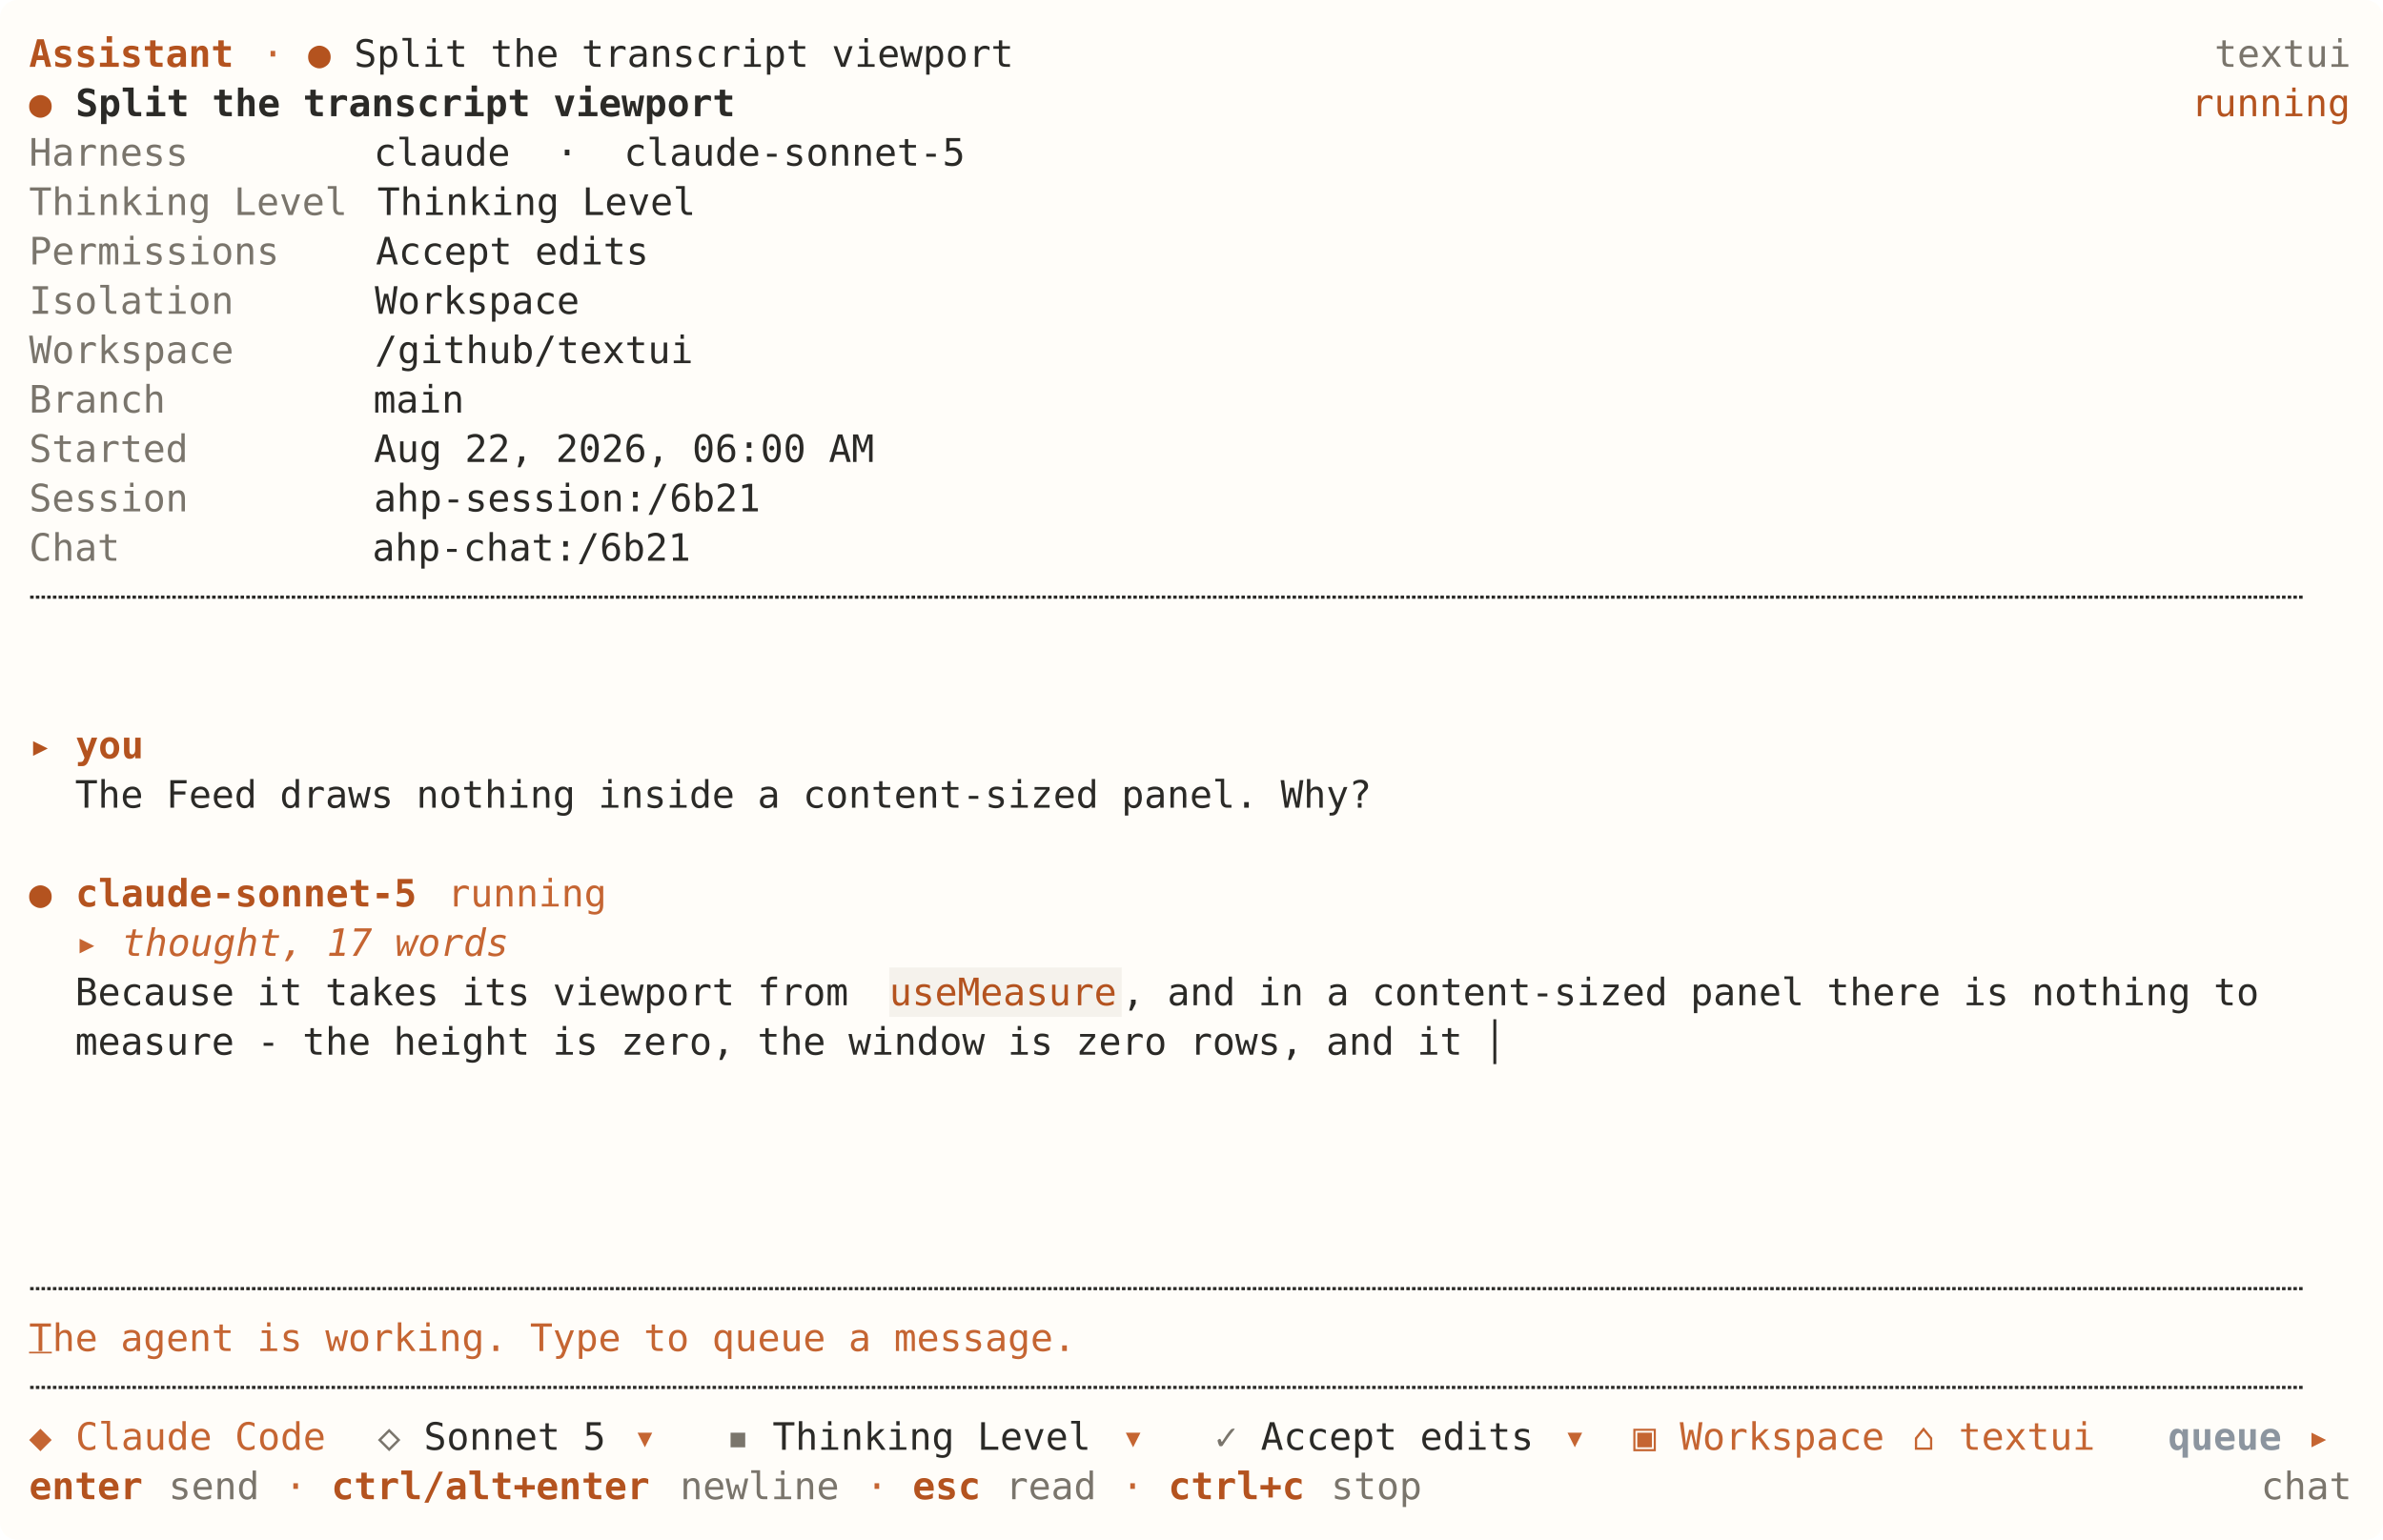
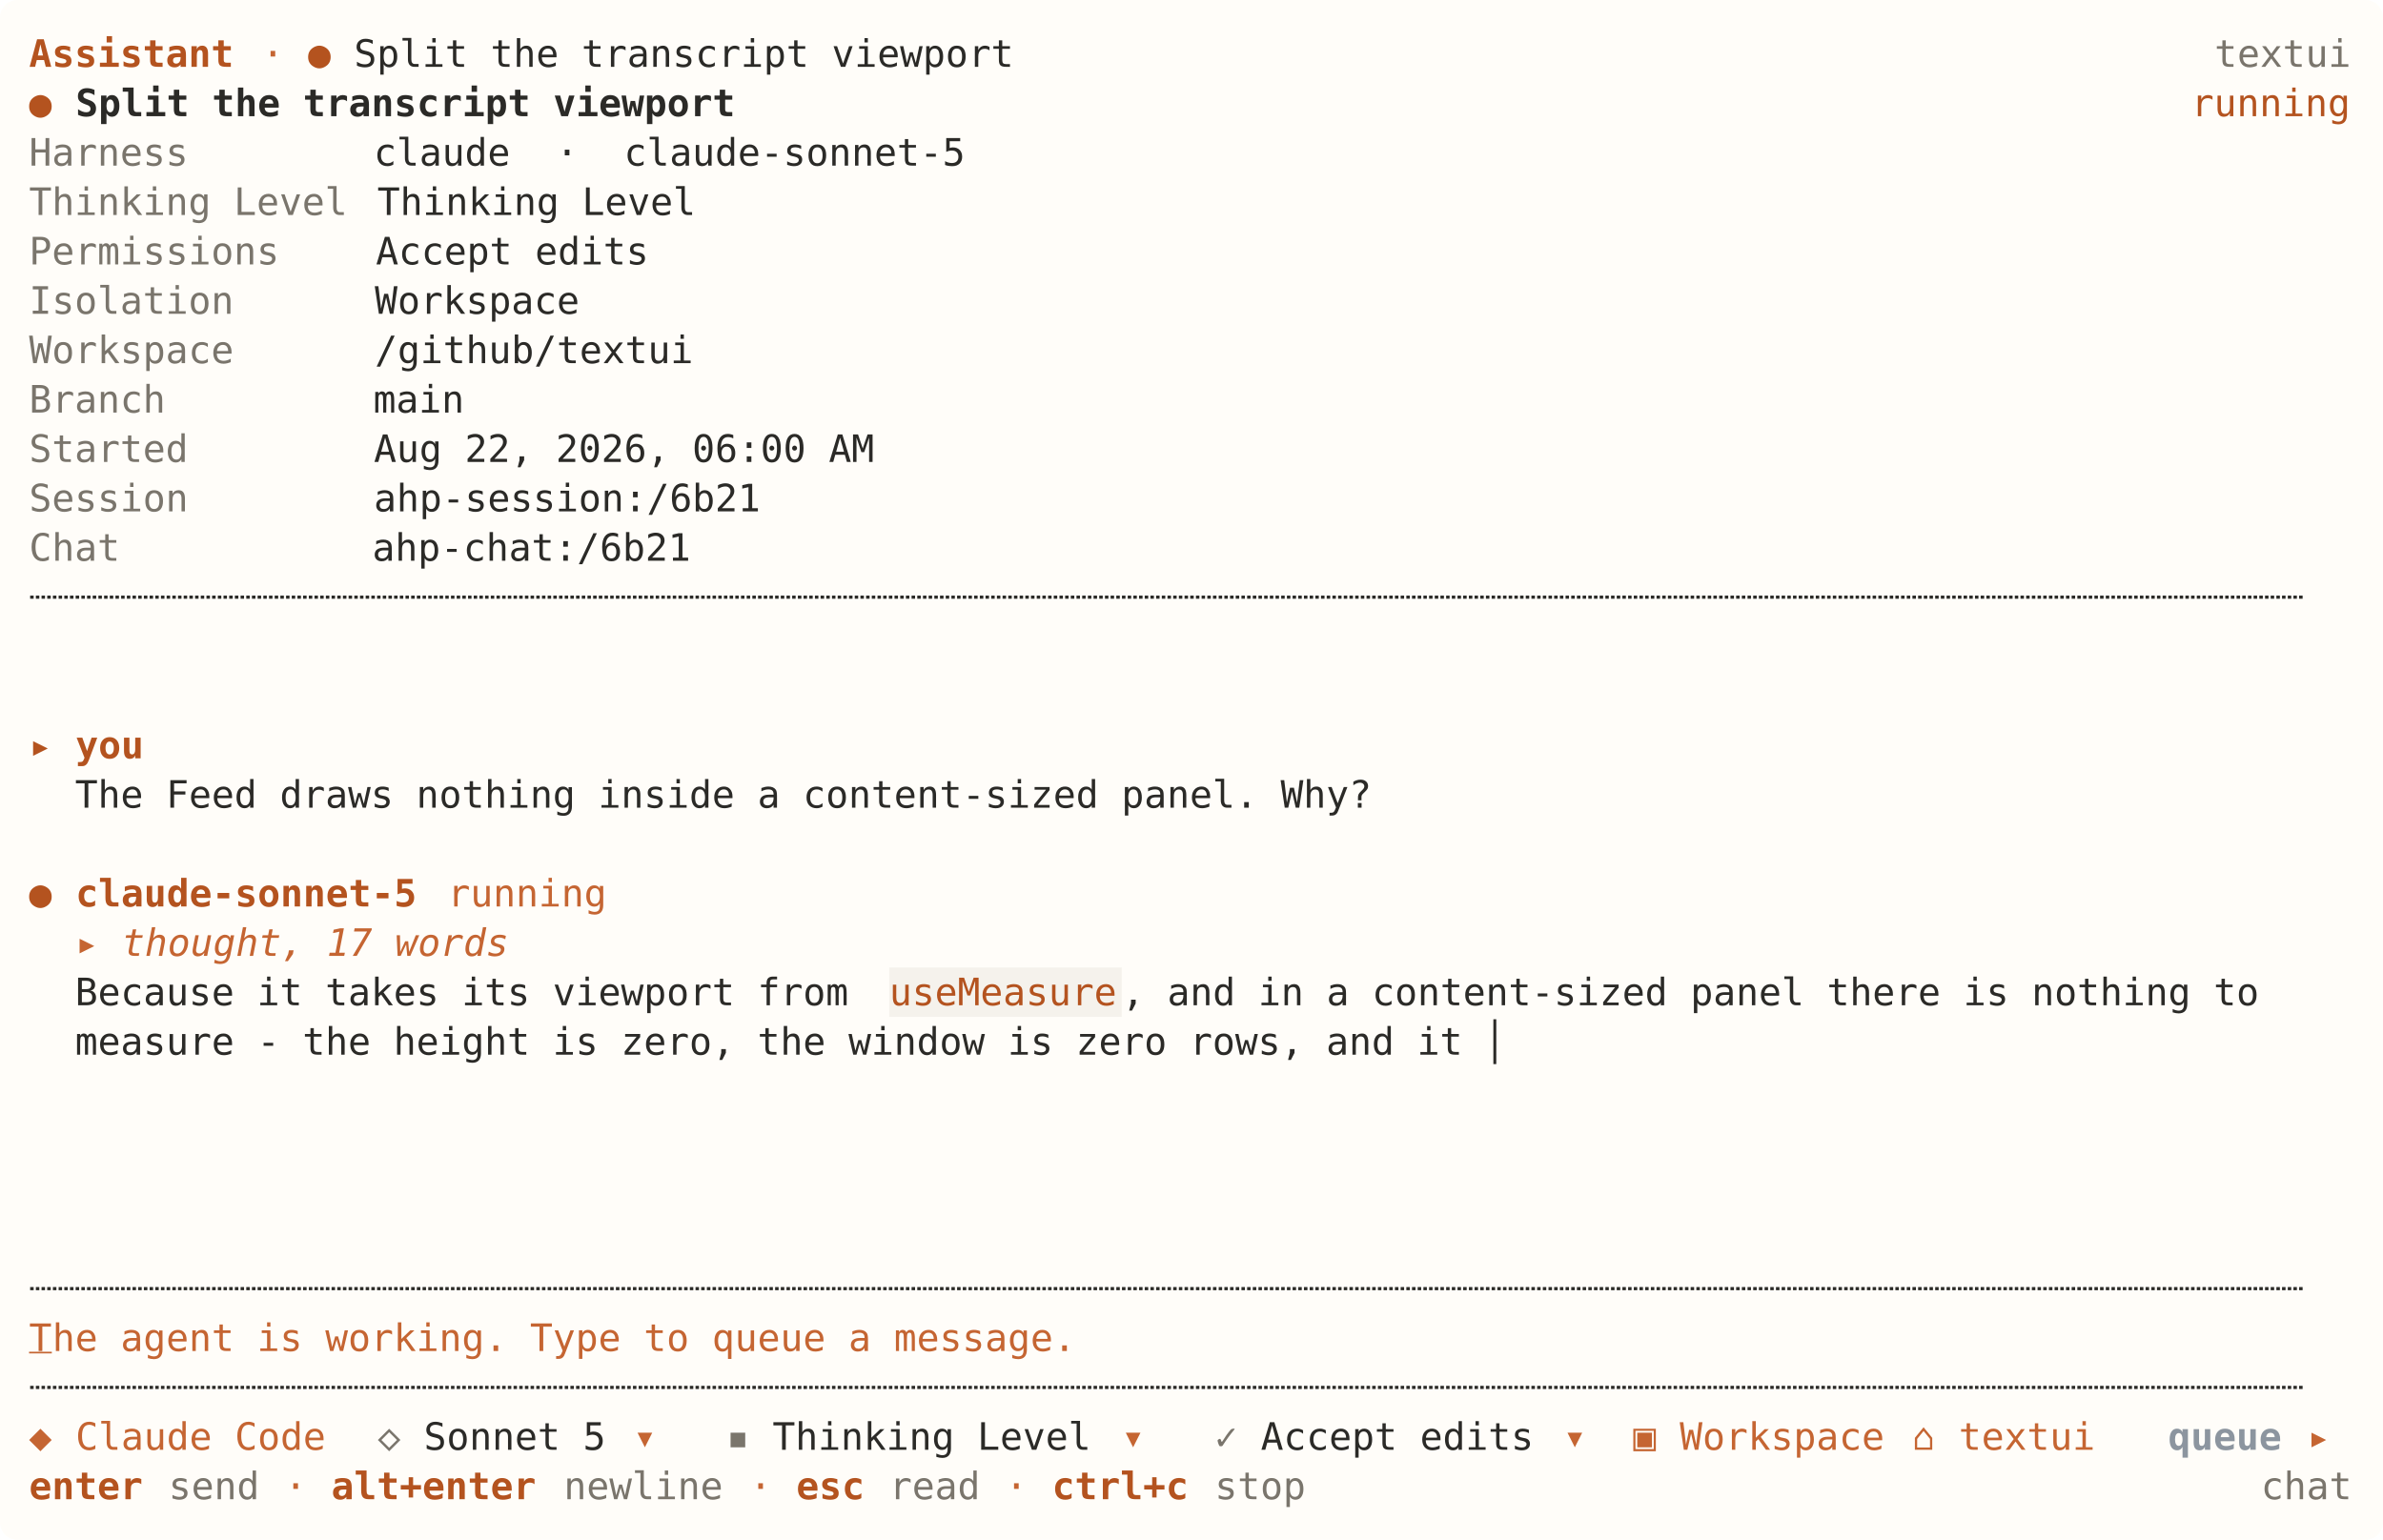
<svg xmlns="http://www.w3.org/2000/svg" width="820" height="530" viewBox="0 0 820 530" font-family="ui-monospace, SFMono-Regular, 'SF Mono', Menlo, Consolas, 'DejaVu Sans Mono', monospace" font-size="13px">
  <rect width="820" height="530" rx="6" fill="#fffdf9" />
  <rect x="306" y="333" width="80" height="17" fill="#f5f2ec" />
  <text x="10" y="23" fill="#b4531f" font-weight="bold" textLength="72" lengthAdjust="spacing" xml:space="preserve">Assistant</text>
  <text x="90" y="23" fill="#c56532" textLength="8" lengthAdjust="spacing" xml:space="preserve">·</text>
  <text x="106" y="23" fill="#b4531f" textLength="8" lengthAdjust="spacingAndGlyphs" xml:space="preserve">●</text>
  <text x="114" y="23" fill="#2b2a27" textLength="648" lengthAdjust="spacing" xml:space="preserve"> Split the transcript viewport                                                   </text>
  <text x="762" y="23" fill="#7a756c" textLength="48" lengthAdjust="spacing" xml:space="preserve">textui</text>
  <text x="10" y="40" fill="#b4531f" textLength="8" lengthAdjust="spacingAndGlyphs" xml:space="preserve">●</text>
  <text x="26" y="40" fill="#2b2a27" font-weight="bold" textLength="232" lengthAdjust="spacing" xml:space="preserve">Split the transcript viewport</text>
  <text x="754" y="40" fill="#b4531f" textLength="56" lengthAdjust="spacing" xml:space="preserve">running</text>
  <text x="10" y="57" fill="#7a756c" textLength="56" lengthAdjust="spacing" xml:space="preserve">Harness</text>
  <text x="66" y="57" fill="#2b2a27" textLength="272" lengthAdjust="spacing" xml:space="preserve">        claude  ·  claude-sonnet-5</text>
  <text x="10" y="74" fill="#7a756c" textLength="112" lengthAdjust="spacing" xml:space="preserve">Thinking Level</text>
  <text x="122" y="74" fill="#2b2a27" textLength="120" lengthAdjust="spacing" xml:space="preserve"> Thinking Level</text>
  <text x="10" y="91" fill="#7a756c" textLength="88" lengthAdjust="spacing" xml:space="preserve">Permissions</text>
  <text x="98" y="91" fill="#2b2a27" textLength="128" lengthAdjust="spacing" xml:space="preserve">    Accept edits</text>
  <text x="10" y="108" fill="#7a756c" textLength="72" lengthAdjust="spacing" xml:space="preserve">Isolation</text>
  <text x="82" y="108" fill="#2b2a27" textLength="120" lengthAdjust="spacing" xml:space="preserve">      Workspace</text>
  <text x="10" y="125" fill="#7a756c" textLength="72" lengthAdjust="spacing" xml:space="preserve">Workspace</text>
  <text x="82" y="125" fill="#2b2a27" textLength="160" lengthAdjust="spacing" xml:space="preserve">      /github/textui</text>
  <text x="10" y="142" fill="#7a756c" textLength="48" lengthAdjust="spacing" xml:space="preserve">Branch</text>
  <text x="58" y="142" fill="#2b2a27" textLength="104" lengthAdjust="spacing" xml:space="preserve">         main</text>
  <text x="10" y="159" fill="#7a756c" textLength="56" lengthAdjust="spacing" xml:space="preserve">Started</text>
  <text x="66" y="159" fill="#2b2a27" textLength="240" lengthAdjust="spacing" xml:space="preserve">        Aug 22, 2026, 06:00 AM</text>
  <text x="10" y="176" fill="#7a756c" textLength="56" lengthAdjust="spacing" xml:space="preserve">Session</text>
  <text x="66" y="176" fill="#2b2a27" textLength="200" lengthAdjust="spacing" xml:space="preserve">        ahp-session:/6b21</text>
  <text x="10" y="193" fill="#7a756c" textLength="32" lengthAdjust="spacing" xml:space="preserve">Chat</text>
  <text x="42" y="193" fill="#2b2a27" textLength="200" lengthAdjust="spacing" xml:space="preserve">           ahp-chat:/6b21</text>
  <text x="10" y="210" fill="#2b2a27" textLength="800" lengthAdjust="spacingAndGlyphs" xml:space="preserve">┈┈┈┈┈┈┈┈┈┈┈┈┈┈┈┈┈┈┈┈┈┈┈┈┈┈┈┈┈┈┈┈┈┈┈┈┈┈┈┈┈┈┈┈┈┈┈┈┈┈┈┈┈┈┈┈┈┈┈┈┈┈┈┈┈┈┈┈┈┈┈┈┈┈┈┈┈┈┈┈┈┈┈┈┈┈┈┈┈┈┈┈┈┈┈┈┈┈┈┈</text>
  <text x="10" y="261" fill="#b4531f" textLength="8" lengthAdjust="spacingAndGlyphs" xml:space="preserve">▸</text>
  <text x="26" y="261" fill="#b4531f" font-weight="bold" textLength="24" lengthAdjust="spacing" xml:space="preserve">you</text>
  <text x="18" y="278" fill="#2b2a27" textLength="464" lengthAdjust="spacing" xml:space="preserve"> The Feed draws nothing inside a content-sized panel. Why?</text>
  <text x="10" y="312" fill="#b4531f" textLength="8" lengthAdjust="spacingAndGlyphs" xml:space="preserve">●</text>
  <text x="26" y="312" fill="#b4531f" font-weight="bold" textLength="120" lengthAdjust="spacing" xml:space="preserve">claude-sonnet-5</text>
  <text x="154" y="312" fill="#c56532" textLength="56" lengthAdjust="spacing" xml:space="preserve">running</text>
  <text x="26" y="329" fill="#c56532" textLength="8" lengthAdjust="spacingAndGlyphs" xml:space="preserve">▸</text>
  <text x="42" y="329" fill="#c56532" font-style="italic" textLength="136" lengthAdjust="spacing" xml:space="preserve">thought, 17 words</text>
  <text x="18" y="346" fill="#2b2a27" textLength="288" lengthAdjust="spacing" xml:space="preserve"> Because it takes its viewport from </text>
  <text x="306" y="346" fill="#b4531f" textLength="80" lengthAdjust="spacing" xml:space="preserve">useMeasure</text>
  <text x="386" y="346" fill="#2b2a27" textLength="400" lengthAdjust="spacing" xml:space="preserve">, and in a content-sized panel there is nothing to</text>
  <text x="18" y="363" fill="#2b2a27" textLength="496" lengthAdjust="spacing" xml:space="preserve"> measure - the height is zero, the window is zero rows, and it</text>
  <text x="514" y="363" fill="#2b2a27" textLength="8" lengthAdjust="spacingAndGlyphs" xml:space="preserve">▏</text>
  <text x="10" y="448" fill="#2b2a27" textLength="800" lengthAdjust="spacingAndGlyphs" xml:space="preserve">┈┈┈┈┈┈┈┈┈┈┈┈┈┈┈┈┈┈┈┈┈┈┈┈┈┈┈┈┈┈┈┈┈┈┈┈┈┈┈┈┈┈┈┈┈┈┈┈┈┈┈┈┈┈┈┈┈┈┈┈┈┈┈┈┈┈┈┈┈┈┈┈┈┈┈┈┈┈┈┈┈┈┈┈┈┈┈┈┈┈┈┈┈┈┈┈┈┈┈┈</text>
  <text x="10" y="465" fill="#c56532" text-decoration="underline" textLength="8" lengthAdjust="spacing" xml:space="preserve">T</text>
  <text x="18" y="465" fill="#c56532" textLength="360" lengthAdjust="spacing" xml:space="preserve">he agent is working. Type to queue a message.</text>
  <text x="10" y="482" fill="#2b2a27" textLength="800" lengthAdjust="spacingAndGlyphs" xml:space="preserve">┈┈┈┈┈┈┈┈┈┈┈┈┈┈┈┈┈┈┈┈┈┈┈┈┈┈┈┈┈┈┈┈┈┈┈┈┈┈┈┈┈┈┈┈┈┈┈┈┈┈┈┈┈┈┈┈┈┈┈┈┈┈┈┈┈┈┈┈┈┈┈┈┈┈┈┈┈┈┈┈┈┈┈┈┈┈┈┈┈┈┈┈┈┈┈┈┈┈┈┈</text>
  <text x="10" y="499" fill="#c56532" textLength="8" lengthAdjust="spacingAndGlyphs" xml:space="preserve">◆</text>
  <text x="26" y="499" fill="#c56532" textLength="88" lengthAdjust="spacing" xml:space="preserve">Claude Code</text>
  <text x="130" y="499" fill="#7a756c" textLength="8" lengthAdjust="spacingAndGlyphs" xml:space="preserve">◇</text>
  <text x="138" y="499" fill="#2b2a27" textLength="80" lengthAdjust="spacing" xml:space="preserve"> Sonnet 5 </text>
  <text x="218" y="499" fill="#c56532" textLength="8" lengthAdjust="spacingAndGlyphs" xml:space="preserve">▾</text>
  <text x="250" y="499" fill="#7a756c" textLength="8" lengthAdjust="spacingAndGlyphs" xml:space="preserve">▪</text>
  <text x="258" y="499" fill="#2b2a27" textLength="128" lengthAdjust="spacing" xml:space="preserve"> Thinking Level </text>
  <text x="386" y="499" fill="#c56532" textLength="8" lengthAdjust="spacingAndGlyphs" xml:space="preserve">▾</text>
  <text x="418" y="499" fill="#7a756c" textLength="8" lengthAdjust="spacingAndGlyphs" xml:space="preserve">✓</text>
  <text x="426" y="499" fill="#2b2a27" textLength="112" lengthAdjust="spacing" xml:space="preserve"> Accept edits </text>
  <text x="538" y="499" fill="#c56532" textLength="8" lengthAdjust="spacingAndGlyphs" xml:space="preserve">▾</text>
  <text x="562" y="499" fill="#c56532" textLength="8" lengthAdjust="spacingAndGlyphs" xml:space="preserve">▣</text>
  <text x="578" y="499" fill="#c56532" textLength="72" lengthAdjust="spacing" xml:space="preserve">Workspace</text>
  <text x="658" y="499" fill="#c56532" textLength="8" lengthAdjust="spacingAndGlyphs" xml:space="preserve">⌂</text>
  <text x="674" y="499" fill="#c56532" textLength="48" lengthAdjust="spacing" xml:space="preserve">textui</text>
  <text x="746" y="499" fill="#8c959f" font-weight="bold" textLength="40" lengthAdjust="spacing" xml:space="preserve">queue</text>
  <text x="794" y="499" fill="#c56532" textLength="8" lengthAdjust="spacingAndGlyphs" xml:space="preserve">▸</text>
  <text x="10" y="516" fill="#b4531f" font-weight="bold" textLength="40" lengthAdjust="spacing" xml:space="preserve">enter</text>
  <text x="58" y="516" fill="#7a756c" textLength="32" lengthAdjust="spacing" xml:space="preserve">send</text>
  <text x="90" y="516" fill="#c56532" textLength="24" lengthAdjust="spacing" xml:space="preserve"> · </text>
-   <text x="114" y="516" fill="#b4531f" font-weight="bold" textLength="112" lengthAdjust="spacing" xml:space="preserve">ctrl/alt+enter</text>
-   <text x="234" y="516" fill="#7a756c" textLength="56" lengthAdjust="spacing" xml:space="preserve">newline</text>
-   <text x="290" y="516" fill="#c56532" textLength="24" lengthAdjust="spacing" xml:space="preserve"> · </text>
-   <text x="314" y="516" fill="#b4531f" font-weight="bold" textLength="24" lengthAdjust="spacing" xml:space="preserve">esc</text>
-   <text x="346" y="516" fill="#7a756c" textLength="32" lengthAdjust="spacing" xml:space="preserve">read</text>
-   <text x="378" y="516" fill="#c56532" textLength="24" lengthAdjust="spacing" xml:space="preserve"> · </text>
-   <text x="402" y="516" fill="#b4531f" font-weight="bold" textLength="48" lengthAdjust="spacing" xml:space="preserve">ctrl+c</text>
-   <text x="458" y="516" fill="#7a756c" textLength="32" lengthAdjust="spacing" xml:space="preserve">stop</text>
+   <text x="114" y="516" fill="#b4531f" font-weight="bold" textLength="72" lengthAdjust="spacing" xml:space="preserve">alt+enter</text>
+   <text x="194" y="516" fill="#7a756c" textLength="56" lengthAdjust="spacing" xml:space="preserve">newline</text>
+   <text x="250" y="516" fill="#c56532" textLength="24" lengthAdjust="spacing" xml:space="preserve"> · </text>
+   <text x="274" y="516" fill="#b4531f" font-weight="bold" textLength="24" lengthAdjust="spacing" xml:space="preserve">esc</text>
+   <text x="306" y="516" fill="#7a756c" textLength="32" lengthAdjust="spacing" xml:space="preserve">read</text>
+   <text x="338" y="516" fill="#c56532" textLength="24" lengthAdjust="spacing" xml:space="preserve"> · </text>
+   <text x="362" y="516" fill="#b4531f" font-weight="bold" textLength="48" lengthAdjust="spacing" xml:space="preserve">ctrl+c</text>
+   <text x="418" y="516" fill="#7a756c" textLength="32" lengthAdjust="spacing" xml:space="preserve">stop</text>
  <text x="778" y="516" fill="#7a756c" textLength="32" lengthAdjust="spacing" xml:space="preserve">chat</text>
</svg>
